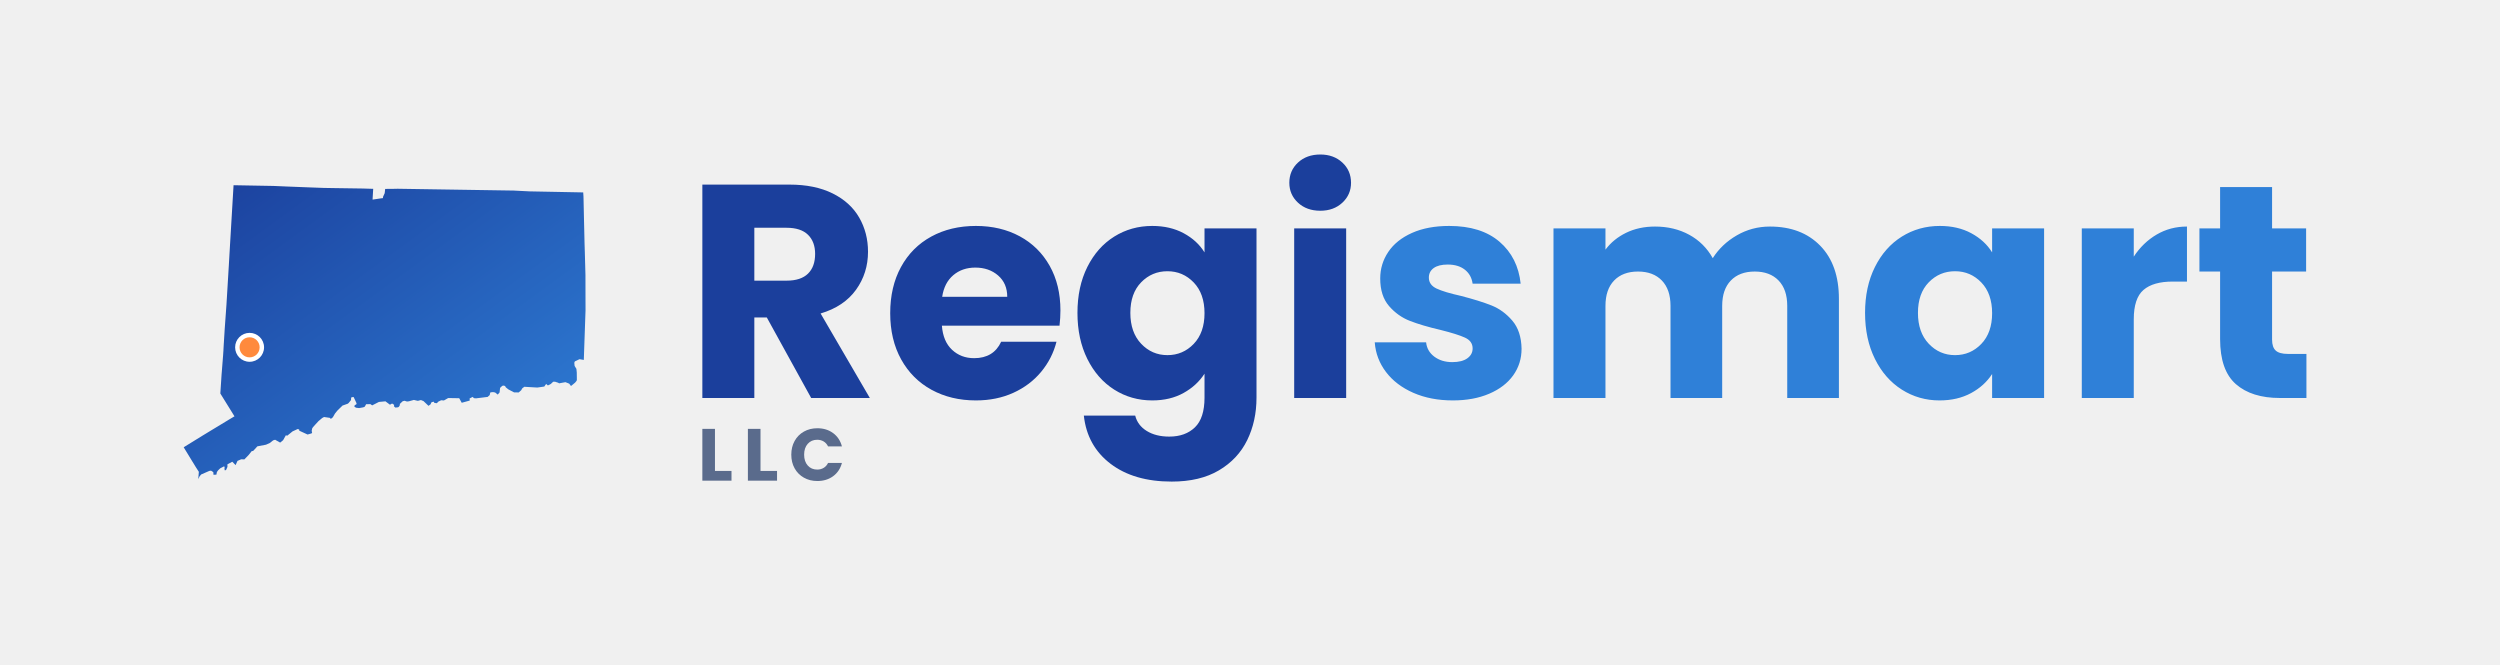
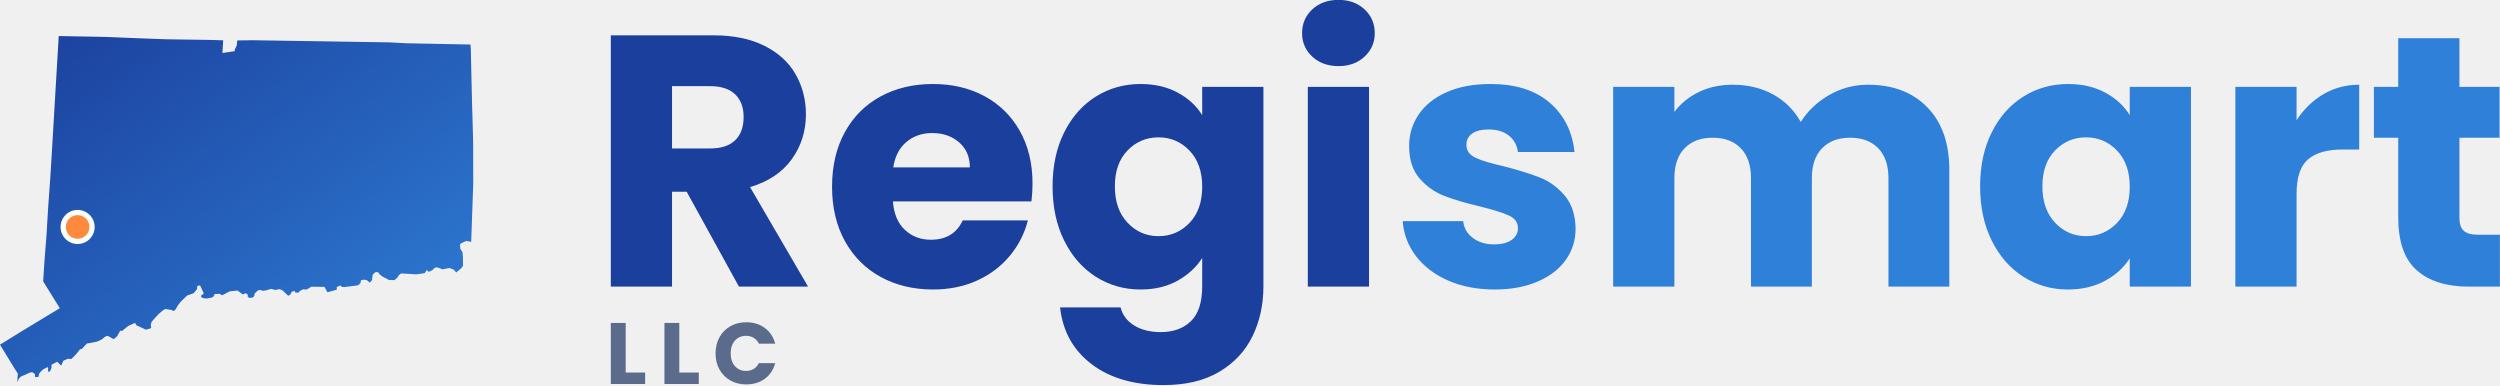
- <svg xmlns="http://www.w3.org/2000/svg" viewBox="0 0 816.6 217.0">
+ <svg xmlns="http://www.w3.org/2000/svg" viewBox="60 50.5 693.4 106.8">
  <defs>
    <linearGradient id="gBlue" x1="0" y1="0" x2="1" y2="1">
      <stop offset="0" stop-color="#1b3f9c" />
      <stop offset="1" stop-color="#2f80d8" />
    </linearGradient>
  </defs>
  <g transform="translate(60.00,60.50) scale(1.3126)">
    <path d="M68.63,1.12 L78.88,1.28 L82.13,1.33 L83.86,1.42 L86.05,1.53 L99.42,1.79 L99.49,2.86 L99.61,8.32 L99.65,9.98 L99.75,14.33 L99.82,16.56 L99.98,22.33 L99.99,28.15 L100.0,31.11 L99.57,43.48 L98.5,43.29 L97.41,43.81 L97.26,43.96 L97.21,44.24 L97.28,44.96 L97.73,45.7 L97.82,46.64 L97.84,48.44 L97.77,48.68 L97.4,49.13 L96.38,49.97 L95.93,49.38 L95.0,49.01 L93.43,49.3 L93.15,49.14 L92.42,48.9 L91.94,48.91 L91.36,49.46 L90.63,49.83 L90.19,49.45 L89.74,50.1 L88.0,50.35 L84.77,50.16 L84.26,50.54 L83.98,51.03 L83.36,51.57 L82.21,51.55 L80.8,50.81 L80.16,50.3 L79.97,49.96 L79.63,49.86 L79.28,49.92 L78.74,50.43 L78.61,51.57 L78.15,52.1 L77.51,51.58 L76.98,51.48 L76.33,51.55 L76.21,51.9 L76.17,52.2 L75.64,52.68 L72.74,53.04 L72.23,52.99 L71.91,52.68 L71.52,52.88 L71.15,53.06 L71.18,53.59 L69.19,54.14 L68.57,53.01 L68.19,53.0 L65.82,52.96 L64.76,53.57 L64.08,53.51 L63.36,53.86 L63.0,54.25 L62.38,54.17 L62.24,53.87 L61.82,53.96 L61.62,54.07 L61.44,54.52 L60.92,54.9 L59.69,53.73 L59.04,53.46 L58.8,53.52 L58.28,53.66 L57.77,53.55 L57.29,53.43 L56.56,53.63 L56.06,53.77 L55.56,53.83 L54.97,53.64 L54.71,53.7 L54.48,53.77 L53.8,54.42 L53.77,54.77 L53.57,55.11 L53.36,55.26 L52.93,55.31 L52.65,55.32 L52.32,55.01 L52.38,54.66 L51.86,54.32 L51.33,54.62 L50.21,53.78 L48.58,53.93 L46.9,54.79 L46.48,54.48 L45.4,54.49 L45.07,55.1 L44.7,55.27 L43.66,55.46 L42.94,55.38 L42.66,55.23 L42.48,55.13 L42.55,54.75 L42.97,54.52 L43.02,54.27 L42.89,53.99 L42.54,53.24 L42.29,52.71 L41.84,52.75 L41.67,52.88 L41.64,53.46 L41.06,54.18 L40.86,54.36 L39.76,54.75 L39.54,54.82 L38.38,55.95 L38.25,56.08 L37.65,56.82 L37.36,57.33 L37.16,57.68 L36.85,58.01 L36.51,58.1 L36.38,57.89 L35.19,57.72 L34.93,57.68 L34.71,57.8 L34.48,57.92 L33.54,58.71 L32.84,59.47 L32.16,60.23 L31.97,60.53 L31.85,61.15 L31.96,61.56 L31.82,61.76 L30.83,62.04 L29.07,61.23 L28.77,61.09 L28.74,60.79 L28.37,60.67 L27.09,61.26 L25.77,62.33 L25.42,62.23 L24.75,63.44 L24.01,64.05 L22.75,63.34 L22.26,63.49 L21.46,64.13 L20.49,64.57 L18.34,64.98 L17.31,66.1 L16.9,66.2 L16.2,67.09 L15.1,68.23 L14.31,68.2 L13.39,68.6 L12.92,69.65 L12.09,68.81 L10.88,69.46 L10.89,70.1 L10.58,70.8 L10.26,71.0 L10.14,70.62 L10.19,70.15 L10.06,69.95 L9.09,70.45 L8.55,70.97 L8.26,71.38 L8.14,72.02 L7.42,72.06 L7.37,71.4 L6.81,71.03 L6.39,71.09 L4.35,71.98 L3.95,72.45 L3.63,73.14 L3.77,71.32 L2.96,70.06 L2.47,69.25 L2.09,68.64 L1.73,68.05 L0.0,65.21 L4.55,62.4 L4.93,62.17 L5.85,61.61 L11.0,58.49 L11.26,58.33 L12.64,57.51 L9.12,51.83 L9.44,46.95 L9.5,46.24 L9.81,42.31 L9.84,41.82 L9.89,41.11 L9.9,40.84 L9.98,39.42 L10.0,39.16 L10.2,35.9 L10.64,29.77 L10.85,26.32 L11.23,19.99 L11.49,15.52 L12.41,0.0 L22.36,0.18 L25.62,0.32 L30.98,0.53 L34.8,0.67 L37.09,0.71 L44.57,0.82 L47.16,0.9 L47.0,3.58 L49.16,3.26 L49.58,3.21 L49.61,2.88 L50.02,1.98 L50.14,0.92 L52.29,0.9 L53.23,0.88 L62.87,1.03 L68.63,1.12 Z" fill="url(#gBlue)" />
    <circle cx="16.4" cy="40.34" r="3.6" fill="#fff" />
    <circle cx="16.4" cy="40.34" r="2.5" fill="#ff8a3d" />
  </g>
  <g transform="translate(223.26,130.00) scale(0.09929,-0.09929)">
    <path d="M420 0 274 265H233V0H62V702H349Q432 702 490.5 673.0Q549 644 578.0 593.5Q607 543 607 481Q607 411 567.5 356.0Q528 301 451 278L613 0ZM233 386H339Q386 386 409.5 409.0Q433 432 433 474Q433 514 409.5 537.0Q386 560 339 560H233ZM1237 238H850Q854 186 883.5 158.5Q913 131 956 131Q1020 131 1045 185H1227Q1213 130 1176.5 86.0Q1140 42 1085.0 17.0Q1030 -8 962 -8Q880 -8 816.0 27.0Q752 62 716.0 127.0Q680 192 680 279Q680 366 715.5 431.0Q751 496 815.0 531.0Q879 566 962 566Q1043 566 1106.0 532.0Q1169 498 1204.5 435.0Q1240 372 1240 288Q1240 264 1237 238ZM1065 333Q1065 377 1035.0 403.0Q1005 429 960 429Q917 429 887.5 404.0Q858 379 851 333ZM1714 479V558H1885V1Q1885 -76 1854.5 -138.5Q1824 -201 1761.5 -238.0Q1699 -275 1606 -275Q1482 -275 1405.0 -216.5Q1328 -158 1317 -58H1486Q1494 -90 1524.0 -108.5Q1554 -127 1598 -127Q1651 -127 1682.5 -96.5Q1714 -66 1714 1V80Q1689 41 1645.0 16.5Q1601 -8 1542 -8Q1473 -8 1417.0 27.5Q1361 63 1328.5 128.5Q1296 194 1296 280Q1296 366 1328.5 431.0Q1361 496 1417.0 531.0Q1473 566 1542 566Q1601 566 1645.5 542.0Q1690 518 1714 479ZM1592 417Q1541 417 1505.5 380.5Q1470 344 1470 280Q1470 216 1505.5 178.5Q1541 141 1592 141Q1643 141 1678.5 178.0Q1714 215 1714 279Q1714 343 1678.5 380.0Q1643 417 1592 417ZM1993 708Q1993 748 2021.5 774.5Q2050 801 2095 801Q2139 801 2167.5 774.5Q2196 748 2196 708Q2196 669 2167.5 642.5Q2139 616 2095 616Q2050 616 2021.5 642.5Q1993 669 1993 708ZM2180 558V0H2009V558Z" fill="#1b3f9c" />
  </g>
  <g transform="translate(445.87,130.00) scale(0.09929,-0.09929)">
    <path d="M32 183H201Q204 154 228.0 136.0Q252 118 287 118Q319 118 336.5 130.5Q354 143 354 163Q354 187 329.0 198.5Q304 210 248 224Q188 238 148.0 253.5Q108 269 79.0 302.5Q50 336 50 393Q50 441 76.5 480.5Q103 520 154.5 543.0Q206 566 277 566Q382 566 442.5 514.0Q503 462 512 376H354Q350 405 328.5 422.0Q307 439 272 439Q242 439 226.0 427.5Q210 416 210 396Q210 372 235.5 360.0Q261 348 315 336Q377 320 416.0 304.5Q455 289 484.5 254.5Q514 220 515 162Q515 113 487.5 74.5Q460 36 408.5 14.0Q357 -8 289 -8Q216 -8 159.0 17.0Q102 42 69.0 85.5Q36 129 32 183ZM1559 326V0H1389V303Q1389 357 1360.5 386.5Q1332 416 1282 416Q1232 416 1203.5 386.5Q1175 357 1175 303V0H1005V303Q1005 357 976.5 386.5Q948 416 898 416Q848 416 819.5 386.5Q791 357 791 303V0H620V558H791V488Q817 523 859.0 543.5Q901 564 954 564Q1017 564 1066.5 537.0Q1116 510 1144 460Q1173 506 1223.0 535.0Q1273 564 1332 564Q1436 564 1497.5 501.0Q1559 438 1559 326ZM1891 566Q1950 566 1994.5 542.0Q2039 518 2063 479V558H2234V0H2063V79Q2038 40 1993.5 16.0Q1949 -8 1890 -8Q1822 -8 1766.0 27.5Q1710 63 1677.5 128.5Q1645 194 1645 280Q1645 366 1677.5 431.0Q1710 496 1766.0 531.0Q1822 566 1891 566ZM1941 417Q1890 417 1854.5 380.5Q1819 344 1819 280Q1819 216 1854.5 178.5Q1890 141 1941 141Q1992 141 2027.5 178.0Q2063 215 2063 279Q2063 343 2027.5 380.0Q1992 417 1941 417ZM2704 564V383H2657Q2593 383 2561.0 355.5Q2529 328 2529 259V0H2358V558H2529V465Q2559 511 2604.0 537.5Q2649 564 2704 564ZM3097 145V0H3010Q2917 0 2865.0 45.5Q2813 91 2813 194V416H2745V558H2813V694H2984V558H3096V416H2984V192Q2984 167 2996.0 156.0Q3008 145 3036 145Z" fill="#2f80d8" />
  </g>
  <g transform="translate(227.92,157.00) scale(0.02411,-0.02411)">
    <path d="M233 132H457V0H62V702H233ZM850 132H1074V0H679V702H850ZM1620 710Q1745 710 1834.0 644.0Q1923 578 1953 464H1765Q1744 508 1705.5 531.0Q1667 554 1618 554Q1539 554 1490.0 499.0Q1441 444 1441 352Q1441 260 1490.0 205.0Q1539 150 1618 150Q1667 150 1705.5 173.0Q1744 196 1765 240H1953Q1923 126 1834.0 60.5Q1745 -5 1620 -5Q1518 -5 1437.5 40.5Q1357 86 1312.0 167.0Q1267 248 1267 352Q1267 456 1312.0 537.5Q1357 619 1437.5 664.5Q1518 710 1620 710Z" fill="#5a6b8c" />
  </g>
</svg>
